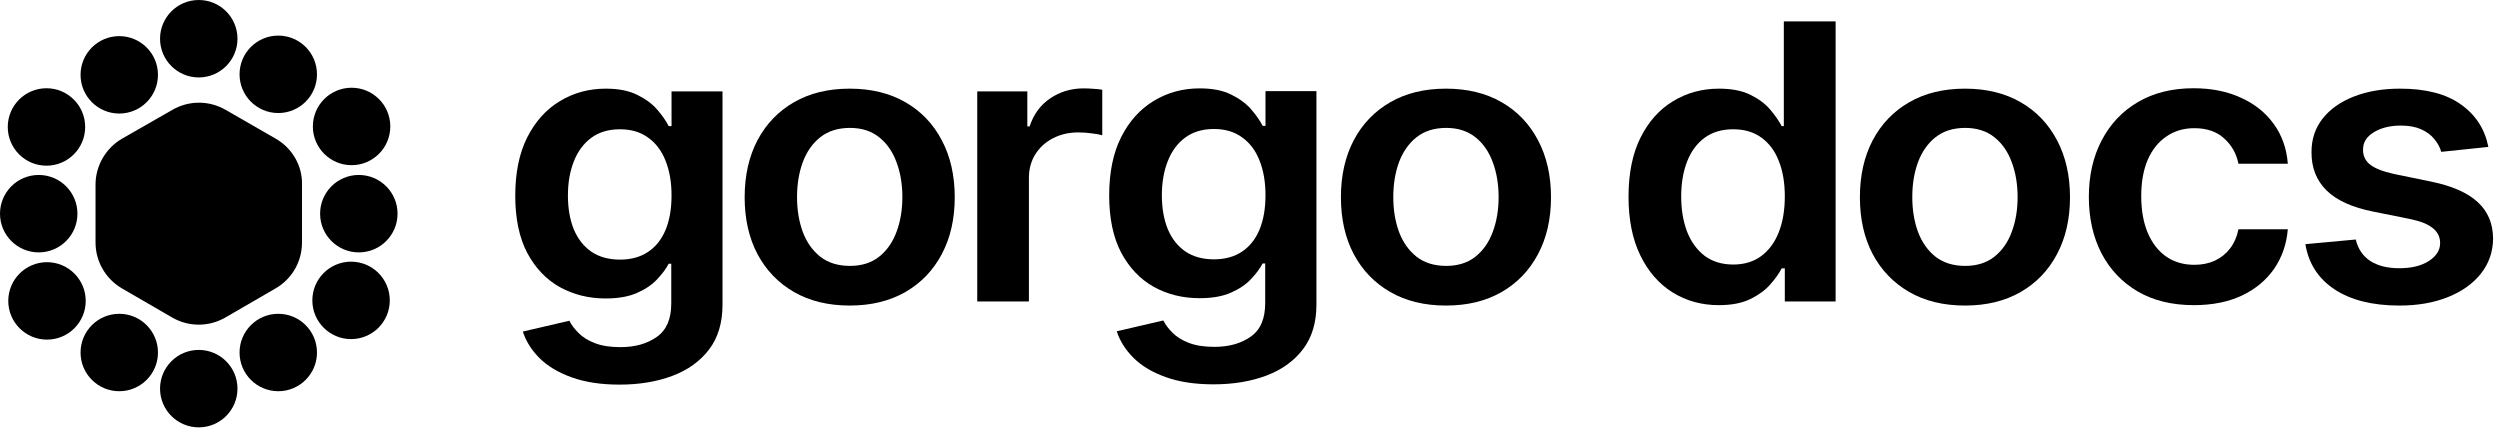
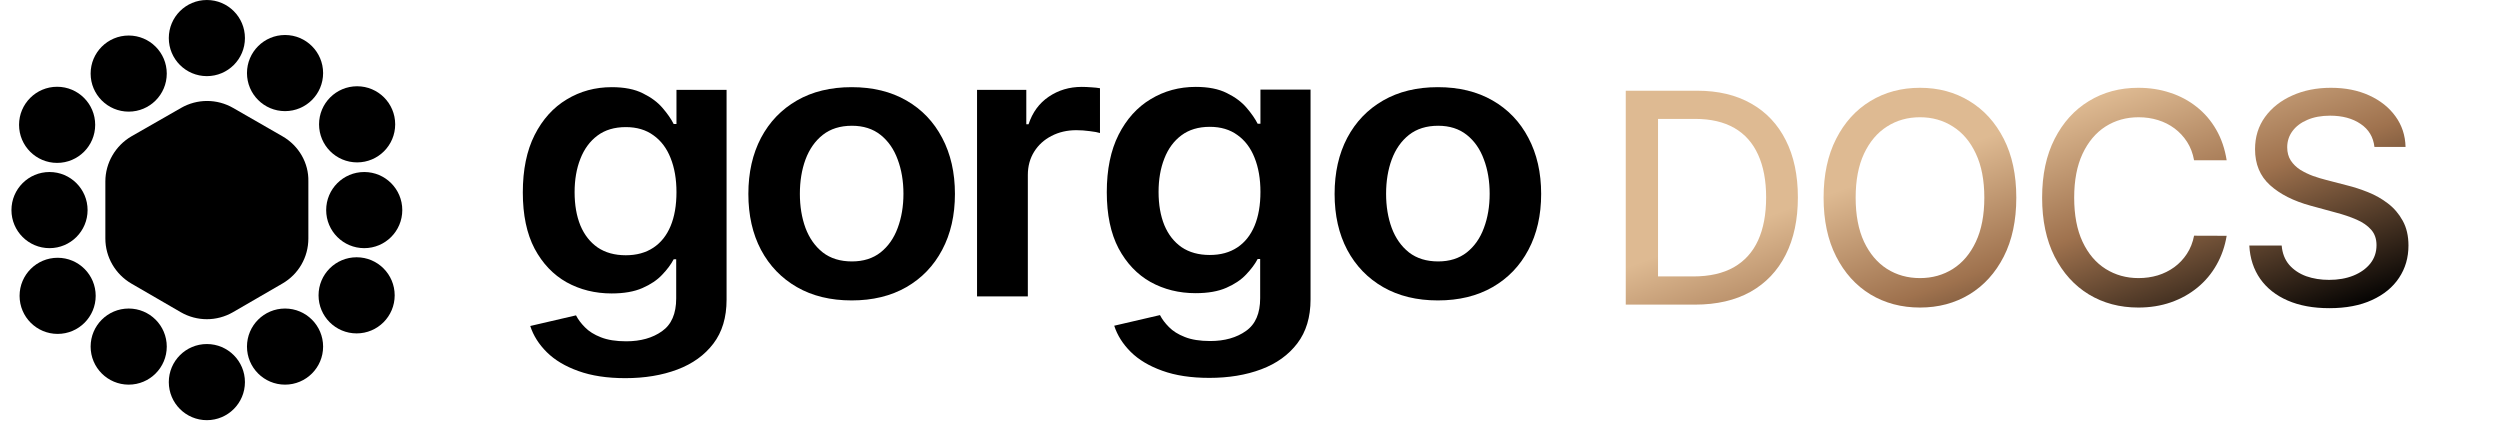
- <svg xmlns="http://www.w3.org/2000/svg" width="117" height="20" viewBox="0 0 117 20" fill="none">
-   <path d="M12.908 6.492L10.555 5.139C9.785 4.695 8.841 4.695 8.071 5.139L5.707 6.492C4.948 6.936 4.471 7.759 4.471 8.636V11.353C4.471 12.241 4.948 13.053 5.707 13.497L8.06 14.861C8.83 15.305 9.774 15.305 10.544 14.861L12.897 13.497C13.667 13.053 14.133 12.241 14.133 11.353V8.636C14.155 7.759 13.678 6.936 12.908 6.492Z" fill="currentColor" />
-   <path d="M7.393 3.502C7.393 4.503 6.582 5.314 5.581 5.314C4.581 5.314 3.77 4.503 3.77 3.502C3.77 2.502 4.581 1.691 5.581 1.691C6.582 1.691 7.393 2.502 7.393 3.502Z" fill="currentColor" />
-   <path d="M3.986 5.942C3.986 6.943 3.175 7.754 2.175 7.754C1.174 7.754 0.363 6.943 0.363 5.942C0.363 4.941 1.174 4.13 2.175 4.13C3.175 4.13 3.986 4.941 3.986 5.942Z" fill="currentColor" />
-   <path d="M3.624 10C3.624 11.001 2.813 11.812 1.812 11.812C0.811 11.812 0 11.001 0 10C0 8.999 0.811 8.188 1.812 8.188C2.813 8.188 3.624 8.999 3.624 10Z" fill="currentColor" />
-   <path d="M4.011 14.082C4.011 15.083 3.199 15.894 2.199 15.894C1.198 15.894 0.387 15.083 0.387 14.082C0.387 13.082 1.198 12.27 2.199 12.27C3.199 12.27 4.011 13.082 4.011 14.082Z" fill="currentColor" />
-   <path d="M7.393 16.498C7.393 17.498 6.582 18.309 5.581 18.309C4.581 18.309 3.77 17.498 3.77 16.498C3.77 15.497 4.581 14.686 5.581 14.686C6.582 14.686 7.393 15.497 7.393 16.498Z" fill="currentColor" />
-   <path d="M11.114 18.188C11.114 19.189 10.303 20 9.302 20C8.302 20 7.49 19.189 7.49 18.188C7.49 17.188 8.302 16.376 9.302 16.376C10.303 16.376 11.114 17.188 11.114 18.188Z" fill="currentColor" />
-   <path d="M14.835 16.498C14.835 17.498 14.024 18.309 13.023 18.309C12.023 18.309 11.211 17.498 11.211 16.498C11.211 15.497 12.023 14.686 13.023 14.686C14.024 14.686 14.835 15.497 14.835 16.498Z" fill="currentColor" />
-   <path d="M18.242 14.058C18.242 15.059 17.431 15.87 16.43 15.87C15.429 15.87 14.618 15.059 14.618 14.058C14.618 13.057 15.429 12.246 16.43 12.246C17.431 12.246 18.242 13.057 18.242 14.058Z" fill="currentColor" />
-   <path d="M18.605 10C18.605 11.001 17.793 11.812 16.793 11.812C15.792 11.812 14.981 11.001 14.981 10C14.981 8.999 15.792 8.188 16.793 8.188C17.793 8.188 18.605 8.999 18.605 10Z" fill="currentColor" />
-   <path d="M18.266 5.918C18.266 6.919 17.455 7.73 16.454 7.73C15.454 7.73 14.642 6.919 14.642 5.918C14.642 4.917 15.454 4.106 16.454 4.106C17.455 4.106 18.266 4.917 18.266 5.918Z" fill="currentColor" />
-   <path d="M14.835 3.478C14.835 4.479 14.024 5.29 13.023 5.29C12.023 5.29 11.211 4.479 11.211 3.478C11.211 2.478 12.023 1.666 13.023 1.666C14.024 1.666 14.835 2.478 14.835 3.478Z" fill="currentColor" />
-   <path d="M11.114 1.812C11.114 2.813 10.303 3.624 9.302 3.624C8.302 3.624 7.49 2.813 7.49 1.812C7.49 0.811 8.302 0 9.302 0C10.303 0 11.114 0.811 11.114 1.812Z" fill="currentColor" />
-   <path d="M28.997 18C28.128 18 27.382 17.887 26.759 17.661C26.136 17.439 25.634 17.14 25.256 16.765C24.878 16.389 24.615 15.973 24.468 15.517L26.645 15.011C26.743 15.203 26.886 15.393 27.073 15.581C27.26 15.773 27.512 15.931 27.828 16.054C28.148 16.182 28.551 16.246 29.037 16.246C29.723 16.246 30.29 16.086 30.74 15.766C31.19 15.45 31.415 14.93 31.415 14.204V12.342H31.294C31.17 12.581 30.987 12.826 30.747 13.078C30.511 13.33 30.197 13.541 29.805 13.712C29.418 13.882 28.93 13.968 28.342 13.968C27.554 13.968 26.839 13.79 26.198 13.436C25.561 13.078 25.053 12.545 24.675 11.836C24.301 11.124 24.114 10.232 24.114 9.161C24.114 8.081 24.301 7.17 24.675 6.428C25.053 5.681 25.563 5.116 26.204 4.732C26.846 4.343 27.561 4.149 28.349 4.149C28.95 4.149 29.444 4.247 29.832 4.444C30.224 4.636 30.535 4.868 30.767 5.141C30.998 5.41 31.174 5.664 31.294 5.903H31.428V4.277H33.813V14.268C33.813 15.109 33.603 15.805 33.185 16.355C32.766 16.905 32.194 17.317 31.468 17.59C30.742 17.863 29.918 18 28.997 18ZM29.017 12.15C29.529 12.15 29.965 12.03 30.326 11.791C30.687 11.553 30.96 11.209 31.148 10.761C31.334 10.313 31.428 9.775 31.428 9.148C31.428 8.529 31.334 7.987 31.148 7.522C30.965 7.057 30.693 6.697 30.333 6.441C29.976 6.18 29.538 6.05 29.017 6.05C28.478 6.05 28.028 6.184 27.667 6.453C27.307 6.722 27.035 7.091 26.852 7.561C26.67 8.026 26.579 8.555 26.579 9.148C26.579 9.75 26.67 10.277 26.852 10.729C27.04 11.177 27.313 11.527 27.674 11.779C28.039 12.026 28.487 12.15 29.017 12.15Z" fill="currentColor" />
-   <path d="M39.766 14.3C38.764 14.3 37.896 14.089 37.161 13.667C36.426 13.244 35.856 12.653 35.451 11.894C35.05 11.134 34.85 10.247 34.85 9.231C34.85 8.216 35.05 7.326 35.451 6.562C35.856 5.798 36.426 5.205 37.161 4.783C37.896 4.36 38.764 4.149 39.766 4.149C40.768 4.149 41.636 4.36 42.371 4.783C43.106 5.205 43.674 5.798 44.075 6.562C44.48 7.326 44.682 8.216 44.682 9.231C44.682 10.247 44.48 11.134 44.075 11.894C43.674 12.653 43.106 13.244 42.371 13.667C41.636 14.089 40.768 14.3 39.766 14.3ZM39.78 12.444C40.323 12.444 40.777 12.301 41.142 12.015C41.507 11.725 41.779 11.337 41.957 10.851C42.14 10.364 42.231 9.822 42.231 9.225C42.231 8.623 42.14 8.079 41.957 7.593C41.779 7.102 41.507 6.711 41.142 6.421C40.777 6.131 40.323 5.986 39.78 5.986C39.223 5.986 38.76 6.131 38.39 6.421C38.025 6.711 37.751 7.102 37.569 7.593C37.391 8.079 37.301 8.623 37.301 9.225C37.301 9.822 37.391 10.364 37.569 10.851C37.751 11.337 38.025 11.725 38.39 12.015C38.76 12.301 39.223 12.444 39.78 12.444Z" fill="currentColor" />
-   <path d="M45.735 14.108V4.277H48.079V5.916H48.186C48.373 5.348 48.694 4.911 49.148 4.604C49.607 4.292 50.13 4.136 50.718 4.136C50.851 4.136 51.001 4.143 51.165 4.155C51.335 4.164 51.475 4.179 51.586 4.2V6.332C51.484 6.298 51.321 6.268 51.099 6.242C50.88 6.212 50.669 6.197 50.464 6.197C50.023 6.197 49.627 6.289 49.275 6.473C48.928 6.652 48.654 6.901 48.453 7.221C48.253 7.541 48.153 7.911 48.153 8.329V14.108H45.735Z" fill="currentColor" />
-   <path d="M56.793 17.987C55.925 17.987 55.179 17.874 54.556 17.648C53.932 17.426 53.431 17.127 53.053 16.752C52.674 16.376 52.411 15.96 52.264 15.504L54.442 14.998C54.54 15.19 54.682 15.38 54.87 15.568C55.057 15.76 55.308 15.918 55.624 16.041C55.945 16.169 56.348 16.233 56.833 16.233C57.519 16.233 58.087 16.073 58.537 15.753C58.986 15.438 59.211 14.917 59.211 14.192V12.329H59.091C58.966 12.568 58.784 12.813 58.543 13.065C58.307 13.317 57.993 13.528 57.602 13.699C57.214 13.87 56.727 13.955 56.139 13.955C55.35 13.955 54.636 13.778 53.995 13.424C53.358 13.065 52.85 12.532 52.471 11.823C52.097 11.111 51.91 10.219 51.91 9.148C51.91 8.068 52.097 7.157 52.471 6.415C52.85 5.668 53.36 5.103 54.001 4.719C54.642 4.33 55.357 4.136 56.145 4.136C56.746 4.136 57.241 4.234 57.628 4.431C58.02 4.623 58.332 4.855 58.563 5.128C58.795 5.397 58.971 5.651 59.091 5.89H59.225V4.264H61.609V14.256C61.609 15.096 61.4 15.792 60.981 16.342C60.563 16.893 59.991 17.305 59.265 17.578C58.539 17.851 57.715 17.987 56.793 17.987ZM56.813 12.137C57.325 12.137 57.762 12.018 58.123 11.779C58.483 11.54 58.757 11.196 58.944 10.748C59.131 10.3 59.225 9.762 59.225 9.135C59.225 8.516 59.131 7.975 58.944 7.509C58.762 7.044 58.49 6.684 58.129 6.428C57.773 6.167 57.334 6.037 56.813 6.037C56.275 6.037 55.825 6.172 55.464 6.441C55.103 6.709 54.832 7.078 54.649 7.548C54.467 8.013 54.375 8.542 54.375 9.135C54.375 9.737 54.467 10.264 54.649 10.716C54.836 11.164 55.11 11.514 55.471 11.766C55.836 12.013 56.283 12.137 56.813 12.137Z" fill="currentColor" />
-   <path d="M67.671 14.3C66.669 14.3 65.8 14.089 65.066 13.667C64.331 13.244 63.761 12.653 63.356 11.894C62.955 11.134 62.755 10.247 62.755 9.231C62.755 8.216 62.955 7.326 63.356 6.562C63.761 5.798 64.331 5.205 65.066 4.783C65.8 4.36 66.669 4.149 67.671 4.149C68.673 4.149 69.541 4.36 70.276 4.783C71.01 5.205 71.578 5.798 71.979 6.562C72.384 7.326 72.587 8.216 72.587 9.231C72.587 10.247 72.384 11.134 71.979 11.894C71.578 12.653 71.01 13.244 70.276 13.667C69.541 14.089 68.673 14.3 67.671 14.3ZM67.684 12.444C68.227 12.444 68.682 12.301 69.047 12.015C69.412 11.725 69.683 11.337 69.862 10.851C70.044 10.364 70.135 9.822 70.135 9.225C70.135 8.623 70.044 8.079 69.862 7.593C69.683 7.102 69.412 6.711 69.047 6.421C68.682 6.131 68.227 5.986 67.684 5.986C67.127 5.986 66.664 6.131 66.295 6.421C65.93 6.711 65.656 7.102 65.473 7.593C65.295 8.079 65.206 8.623 65.206 9.225C65.206 9.822 65.295 10.364 65.473 10.851C65.656 11.337 65.93 11.725 66.295 12.015C66.664 12.301 67.127 12.444 67.684 12.444Z" fill="currentColor" />
-   <path d="M80.444 14.281C79.638 14.281 78.916 14.083 78.279 13.686C77.642 13.289 77.139 12.713 76.77 11.958C76.4 11.203 76.215 10.285 76.215 9.206C76.215 8.113 76.402 7.192 76.776 6.441C77.155 5.685 77.665 5.116 78.306 4.732C78.947 4.343 79.662 4.149 80.45 4.149C81.051 4.149 81.546 4.247 81.933 4.444C82.32 4.636 82.628 4.868 82.855 5.141C83.082 5.41 83.258 5.664 83.383 5.903H83.483V1H85.907V14.108H83.529V12.559H83.383C83.258 12.798 83.078 13.052 82.841 13.321C82.606 13.586 82.294 13.812 81.906 14C81.519 14.187 81.031 14.281 80.444 14.281ZM81.118 12.38C81.63 12.38 82.067 12.248 82.427 11.983C82.788 11.715 83.062 11.341 83.249 10.863C83.436 10.385 83.529 9.829 83.529 9.193C83.529 8.557 83.436 8.004 83.249 7.535C83.066 7.066 82.795 6.701 82.434 6.441C82.078 6.18 81.639 6.05 81.118 6.05C80.579 6.05 80.13 6.184 79.769 6.453C79.408 6.722 79.136 7.093 78.954 7.567C78.771 8.041 78.68 8.583 78.68 9.193C78.68 9.807 78.771 10.355 78.954 10.838C79.141 11.316 79.415 11.693 79.775 11.971C80.141 12.244 80.588 12.38 81.118 12.38Z" fill="currentColor" />
-   <path d="M91.96 14.3C90.958 14.3 90.089 14.089 89.355 13.667C88.62 13.244 88.05 12.653 87.644 11.894C87.244 11.134 87.043 10.247 87.043 9.231C87.043 8.216 87.244 7.326 87.644 6.562C88.05 5.798 88.62 5.205 89.355 4.783C90.089 4.36 90.958 4.149 91.96 4.149C92.962 4.149 93.83 4.36 94.565 4.783C95.299 5.205 95.867 5.798 96.268 6.562C96.673 7.326 96.876 8.216 96.876 9.231C96.876 10.247 96.673 11.134 96.268 11.894C95.867 12.653 95.299 13.244 94.565 13.667C93.83 14.089 92.962 14.3 91.96 14.3ZM91.973 12.444C92.516 12.444 92.97 12.301 93.336 12.015C93.701 11.725 93.972 11.337 94.15 10.851C94.333 10.364 94.424 9.822 94.424 9.225C94.424 8.623 94.333 8.079 94.15 7.593C93.972 7.102 93.701 6.711 93.336 6.421C92.97 6.131 92.516 5.986 91.973 5.986C91.416 5.986 90.953 6.131 90.584 6.421C90.218 6.711 89.945 7.102 89.762 7.593C89.584 8.079 89.495 8.623 89.495 9.225C89.495 9.822 89.584 10.364 89.762 10.851C89.945 11.337 90.218 11.725 90.584 12.015C90.953 12.301 91.416 12.444 91.973 12.444Z" fill="currentColor" />
-   <path d="M102.675 14.281C101.65 14.281 100.771 14.066 100.036 13.635C99.306 13.204 98.742 12.609 98.346 11.849C97.954 11.085 97.758 10.206 97.758 9.212C97.758 8.213 97.959 7.332 98.359 6.569C98.76 5.8 99.326 5.203 100.056 4.776C100.791 4.345 101.659 4.13 102.661 4.13C103.494 4.13 104.231 4.277 104.872 4.572C105.518 4.862 106.032 5.273 106.415 5.807C106.798 6.336 107.016 6.955 107.07 7.663H104.759C104.665 7.189 104.442 6.795 104.091 6.479C103.743 6.159 103.278 5.999 102.695 5.999C102.2 5.999 101.766 6.127 101.392 6.383C101.018 6.635 100.726 6.997 100.517 7.471C100.312 7.945 100.21 8.512 100.21 9.174C100.21 9.844 100.312 10.42 100.517 10.902C100.722 11.38 101.009 11.749 101.379 12.009C101.753 12.265 102.191 12.393 102.695 12.393C103.051 12.393 103.369 12.329 103.65 12.201C103.935 12.069 104.173 11.879 104.365 11.631C104.556 11.384 104.687 11.083 104.759 10.729H107.07C107.012 11.424 106.798 12.041 106.429 12.579C106.059 13.112 105.556 13.53 104.919 13.833C104.282 14.132 103.534 14.281 102.675 14.281Z" fill="currentColor" />
-   <path d="M116.455 6.876L114.251 7.106C114.189 6.893 114.08 6.692 113.924 6.505C113.772 6.317 113.567 6.165 113.309 6.05C113.051 5.935 112.735 5.877 112.361 5.877C111.857 5.877 111.434 5.982 111.092 6.191C110.753 6.4 110.586 6.671 110.591 7.004C110.586 7.29 110.695 7.522 110.918 7.701C111.145 7.881 111.519 8.028 112.04 8.143L113.79 8.502C114.761 8.702 115.482 9.02 115.954 9.455C116.431 9.89 116.671 10.46 116.676 11.164C116.671 11.783 116.482 12.329 116.108 12.803C115.738 13.272 115.224 13.639 114.565 13.904C113.906 14.168 113.149 14.3 112.294 14.3C111.038 14.3 110.027 14.049 109.261 13.545C108.495 13.037 108.039 12.331 107.892 11.427L110.25 11.209C110.357 11.653 110.584 11.988 110.931 12.214C111.279 12.44 111.731 12.553 112.287 12.553C112.862 12.553 113.323 12.44 113.67 12.214C114.022 11.988 114.198 11.708 114.198 11.375C114.198 11.094 114.084 10.861 113.857 10.678C113.634 10.494 113.287 10.353 112.815 10.255L111.065 9.903C110.081 9.707 109.353 9.376 108.881 8.911C108.409 8.442 108.175 7.849 108.179 7.132C108.175 6.526 108.346 6.001 108.694 5.557C109.045 5.109 109.533 4.764 110.156 4.52C110.784 4.273 111.508 4.149 112.327 4.149C113.53 4.149 114.476 4.394 115.166 4.885C115.861 5.376 116.291 6.039 116.455 6.876Z" fill="currentColor" />
+ <svg xmlns="http://www.w3.org/2000/svg" width="119" height="21" viewBox="0 0 119 21" fill="none">
+   <path d="M13.453 6.492L11.099 5.139C10.329 4.695 9.386 4.695 8.616 5.139L6.252 6.492C5.493 6.936 5.015 7.759 5.015 8.636V11.353C5.015 12.241 5.493 13.053 6.252 13.497L8.605 14.861C9.375 15.305 10.319 15.305 11.088 14.861L13.442 13.497C14.212 13.053 14.678 12.241 14.678 11.353V8.636C14.7 7.759 14.223 6.936 13.453 6.492Z" fill="currentColor" />
+   <path d="M7.938 3.502C7.938 4.503 7.127 5.314 6.126 5.314C5.126 5.314 4.314 4.503 4.314 3.502C4.314 2.502 5.126 1.691 6.126 1.691C7.127 1.691 7.938 2.502 7.938 3.502Z" fill="currentColor" />
+   <path d="M4.531 5.942C4.531 6.943 3.72 7.754 2.719 7.754C1.719 7.754 0.907 6.943 0.907 5.942C0.907 4.941 1.719 4.13 2.719 4.13C3.72 4.13 4.531 4.941 4.531 5.942Z" fill="currentColor" />
+   <path d="M4.169 10C4.169 11.001 3.357 11.812 2.357 11.812C1.356 11.812 0.545 11.001 0.545 10C0.545 8.999 1.356 8.188 2.357 8.188C3.357 8.188 4.169 8.999 4.169 10Z" fill="currentColor" />
+   <path d="M4.555 14.082C4.555 15.083 3.744 15.894 2.744 15.894C1.743 15.894 0.932 15.083 0.932 14.082C0.932 13.082 1.743 12.27 2.744 12.27C3.744 12.27 4.555 13.082 4.555 14.082Z" fill="currentColor" />
+   <path d="M7.938 16.498C7.938 17.498 7.127 18.309 6.126 18.309C5.126 18.309 4.314 17.498 4.314 16.498C4.314 15.497 5.126 14.686 6.126 14.686C7.127 14.686 7.938 15.497 7.938 16.498Z" fill="currentColor" />
+   <path d="M11.659 18.188C11.659 19.189 10.848 20 9.847 20C8.846 20 8.035 19.189 8.035 18.188C8.035 17.188 8.846 16.376 9.847 16.376C10.848 16.376 11.659 17.188 11.659 18.188Z" fill="currentColor" />
+   <path d="M15.38 16.498C15.38 17.498 14.569 18.309 13.568 18.309C12.567 18.309 11.756 17.498 11.756 16.498C11.756 15.497 12.567 14.686 13.568 14.686C14.569 14.686 15.38 15.497 15.38 16.498Z" fill="currentColor" />
+   <path d="M18.787 14.058C18.787 15.059 17.976 15.87 16.975 15.87C15.974 15.87 15.163 15.059 15.163 14.058C15.163 13.057 15.974 12.246 16.975 12.246C17.976 12.246 18.787 13.057 18.787 14.058Z" fill="currentColor" />
+   <path d="M19.149 10C19.149 11.001 18.338 11.812 17.338 11.812C16.337 11.812 15.526 11.001 15.526 10C15.526 8.999 16.337 8.188 17.338 8.188C18.338 8.188 19.149 8.999 19.149 10Z" fill="currentColor" />
+   <path d="M18.811 5.918C18.811 6.919 18 7.73 16.999 7.73C15.998 7.73 15.187 6.919 15.187 5.918C15.187 4.917 15.998 4.106 16.999 4.106C18 4.106 18.811 4.917 18.811 5.918Z" fill="currentColor" />
+   <path d="M15.38 3.478C15.38 4.479 14.569 5.29 13.568 5.29C12.567 5.29 11.756 4.479 11.756 3.478C11.756 2.478 12.567 1.666 13.568 1.666C14.569 1.666 15.38 2.478 15.38 3.478Z" fill="currentColor" />
+   <path d="M11.659 1.812C11.659 2.813 10.848 3.624 9.847 3.624C8.846 3.624 8.035 2.813 8.035 1.812C8.035 0.811 8.846 0 9.847 0C10.848 0 11.659 0.811 11.659 1.812Z" fill="currentColor" />
+   <path d="M29.769 18C28.901 18 28.155 17.887 27.531 17.661C26.908 17.439 26.407 17.14 26.029 16.765C25.65 16.389 25.387 15.973 25.24 15.517L27.418 15.011C27.516 15.203 27.658 15.393 27.845 15.581C28.032 15.773 28.284 15.931 28.6 16.054C28.921 16.182 29.324 16.246 29.809 16.246C30.495 16.246 31.063 16.086 31.512 15.766C31.962 15.45 32.187 14.93 32.187 14.204V12.342H32.067C31.942 12.581 31.76 12.826 31.519 13.078C31.283 13.33 30.969 13.541 30.577 13.712C30.19 13.882 29.702 13.968 29.114 13.968C28.326 13.968 27.611 13.79 26.97 13.436C26.334 13.078 25.826 12.544 25.447 11.836C25.073 11.124 24.886 10.232 24.886 9.161C24.886 8.081 25.073 7.17 25.447 6.428C25.826 5.681 26.336 5.116 26.977 4.732C27.618 4.343 28.333 4.149 29.121 4.149C29.722 4.149 30.217 4.247 30.604 4.444C30.996 4.636 31.308 4.868 31.539 5.141C31.771 5.41 31.947 5.664 32.067 5.903H32.2V4.277H34.585V14.268C34.585 15.109 34.376 15.805 33.957 16.355C33.539 16.905 32.966 17.317 32.241 17.59C31.515 17.863 30.691 18 29.769 18ZM29.789 12.15C30.301 12.15 30.738 12.03 31.098 11.791C31.459 11.553 31.733 11.209 31.92 10.761C32.107 10.313 32.2 9.775 32.2 9.148C32.2 8.529 32.107 7.987 31.92 7.522C31.737 7.057 31.466 6.697 31.105 6.441C30.749 6.18 30.31 6.05 29.789 6.05C29.25 6.05 28.8 6.184 28.44 6.453C28.079 6.722 27.808 7.091 27.625 7.561C27.442 8.026 27.351 8.555 27.351 9.148C27.351 9.75 27.442 10.277 27.625 10.729C27.812 11.177 28.086 11.527 28.447 11.779C28.812 12.026 29.259 12.15 29.789 12.15Z" fill="currentColor" />
+   <path d="M40.539 14.3C39.537 14.3 38.668 14.089 37.934 13.667C37.199 13.244 36.629 12.653 36.224 11.894C35.823 11.134 35.622 10.247 35.622 9.231C35.622 8.216 35.823 7.326 36.224 6.562C36.629 5.798 37.199 5.205 37.934 4.783C38.668 4.36 39.537 4.149 40.539 4.149C41.541 4.149 42.409 4.36 43.144 4.783C43.879 5.205 44.446 5.798 44.847 6.562C45.252 7.326 45.455 8.216 45.455 9.231C45.455 10.247 45.252 11.134 44.847 11.894C44.446 12.653 43.879 13.244 43.144 13.667C42.409 14.089 41.541 14.3 40.539 14.3ZM40.552 12.444C41.095 12.444 41.55 12.301 41.915 12.015C42.28 11.725 42.551 11.337 42.73 10.851C42.912 10.364 43.004 9.822 43.004 9.225C43.004 8.623 42.912 8.079 42.73 7.593C42.551 7.102 42.28 6.711 41.915 6.421C41.55 6.131 41.095 5.986 40.552 5.986C39.995 5.986 39.532 6.131 39.163 6.421C38.797 6.711 38.524 7.102 38.341 7.593C38.163 8.079 38.074 8.623 38.074 9.225C38.074 9.822 38.163 10.364 38.341 10.851C38.524 11.337 38.797 11.725 39.163 12.015C39.532 12.301 39.995 12.444 40.552 12.444Z" fill="currentColor" />
+   <path d="M46.507 14.108V4.277H48.852V5.916H48.959C49.146 5.348 49.466 4.911 49.92 4.604C50.379 4.292 50.903 4.136 51.49 4.136C51.624 4.136 51.773 4.143 51.938 4.155C52.107 4.164 52.247 4.179 52.359 4.2V6.332C52.256 6.298 52.094 6.268 51.871 6.242C51.653 6.212 51.441 6.197 51.236 6.197C50.796 6.197 50.399 6.289 50.047 6.473C49.7 6.652 49.426 6.901 49.226 7.221C49.026 7.541 48.925 7.911 48.925 8.329V14.108H46.507Z" fill="currentColor" />
+   <path d="M57.566 17.987C56.697 17.987 55.952 17.874 55.328 17.648C54.705 17.426 54.204 17.127 53.825 16.752C53.447 16.376 53.184 15.96 53.037 15.504L55.215 14.998C55.312 15.19 55.455 15.38 55.642 15.568C55.829 15.76 56.081 15.918 56.397 16.041C56.717 16.169 57.12 16.233 57.606 16.233C58.292 16.233 58.859 16.073 59.309 15.753C59.759 15.438 59.984 14.917 59.984 14.192V12.329H59.864C59.739 12.568 59.556 12.813 59.316 13.065C59.08 13.317 58.766 13.528 58.374 13.699C57.986 13.87 57.499 13.955 56.911 13.955C56.123 13.955 55.408 13.778 54.767 13.424C54.13 13.065 53.623 12.532 53.244 11.823C52.87 11.111 52.683 10.219 52.683 9.148C52.683 8.068 52.87 7.157 53.244 6.415C53.623 5.668 54.132 5.103 54.774 4.719C55.415 4.33 56.13 4.136 56.918 4.136C57.519 4.136 58.013 4.234 58.401 4.431C58.792 4.623 59.104 4.855 59.336 5.128C59.567 5.397 59.743 5.651 59.864 5.89H59.997V4.264H62.382V14.256C62.382 15.096 62.172 15.792 61.754 16.342C61.335 16.893 60.763 17.305 60.037 17.578C59.311 17.851 58.487 17.987 57.566 17.987ZM57.586 12.137C58.098 12.137 58.534 12.018 58.895 11.779C59.256 11.54 59.529 11.196 59.717 10.748C59.904 10.3 59.997 9.762 59.997 9.135C59.997 8.516 59.904 7.975 59.717 7.509C59.534 7.044 59.262 6.684 58.902 6.428C58.545 6.167 58.107 6.037 57.586 6.037C57.047 6.037 56.597 6.172 56.236 6.441C55.876 6.709 55.604 7.078 55.422 7.548C55.239 8.013 55.148 8.542 55.148 9.135C55.148 9.737 55.239 10.264 55.422 10.716C55.609 11.164 55.882 11.514 56.243 11.766C56.608 12.013 57.056 12.137 57.586 12.137Z" fill="currentColor" />
+   <path d="M68.443 14.3C67.441 14.3 66.573 14.089 65.838 13.667C65.103 13.244 64.533 12.653 64.128 11.894C63.727 11.134 63.527 10.247 63.527 9.231C63.527 8.216 63.727 7.326 64.128 6.562C64.533 5.798 65.103 5.205 65.838 4.783C66.573 4.36 67.441 4.149 68.443 4.149C69.445 4.149 70.313 4.36 71.048 4.783C71.783 5.205 72.351 5.798 72.751 6.562C73.157 7.326 73.359 8.216 73.359 9.231C73.359 10.247 73.157 11.134 72.751 11.894C72.351 12.653 71.783 13.244 71.048 13.667C70.313 14.089 69.445 14.3 68.443 14.3ZM68.457 12.444C69 12.444 69.454 12.301 69.819 12.015C70.184 11.725 70.456 11.337 70.634 10.851C70.817 10.364 70.908 9.822 70.908 9.225C70.908 8.623 70.817 8.079 70.634 7.593C70.456 7.102 70.184 6.711 69.819 6.421C69.454 6.131 69 5.986 68.457 5.986C67.9 5.986 67.437 6.131 67.067 6.421C66.702 6.711 66.428 7.102 66.246 7.593C66.067 8.079 65.978 8.623 65.978 9.225C65.978 9.822 66.067 10.364 66.246 10.851C66.428 11.337 66.702 11.725 67.067 12.015C67.437 12.301 67.9 12.444 68.457 12.444Z" fill="currentColor" />
+   <path d="M80.682 14.5H77.386V4.318H80.787C81.784 4.318 82.641 4.522 83.357 4.93C84.073 5.334 84.622 5.916 85.003 6.675C85.387 7.43 85.579 8.337 85.579 9.394C85.579 10.455 85.385 11.366 84.998 12.129C84.613 12.891 84.056 13.477 83.327 13.889C82.598 14.296 81.716 14.5 80.682 14.5ZM78.922 13.158H80.598C81.373 13.158 82.018 13.012 82.532 12.72C83.046 12.425 83.43 11.999 83.685 11.442C83.94 10.882 84.068 10.2 84.068 9.394C84.068 8.595 83.94 7.918 83.685 7.361C83.433 6.804 83.057 6.381 82.557 6.093C82.056 5.805 81.435 5.66 80.692 5.66H78.922V13.158Z" fill="url(#paint0_linear_2808_22)" />
+   <path d="M95.976 9.409C95.976 10.496 95.777 11.431 95.379 12.213C94.981 12.992 94.436 13.592 93.744 14.013C93.054 14.43 92.27 14.639 91.392 14.639C90.51 14.639 89.723 14.43 89.031 14.013C88.341 13.592 87.797 12.99 87.4 12.208C87.002 11.426 86.803 10.493 86.803 9.409C86.803 8.322 87.002 7.389 87.4 6.61C87.797 5.828 88.341 5.228 89.031 4.81C89.723 4.389 90.51 4.179 91.392 4.179C92.27 4.179 93.054 4.389 93.744 4.81C94.436 5.228 94.981 5.828 95.379 6.61C95.777 7.389 95.976 8.322 95.976 9.409ZM94.454 9.409C94.454 8.58 94.32 7.883 94.052 7.316C93.787 6.746 93.422 6.315 92.958 6.023C92.497 5.728 91.975 5.581 91.392 5.581C90.805 5.581 90.282 5.728 89.821 6.023C89.36 6.315 88.996 6.746 88.727 7.316C88.462 7.883 88.329 8.58 88.329 9.409C88.329 10.238 88.462 10.937 88.727 11.507C88.996 12.074 89.36 12.505 89.821 12.8C90.282 13.091 90.805 13.237 91.392 13.237C91.975 13.237 92.497 13.091 92.958 12.8C93.422 12.505 93.787 12.074 94.052 11.507C94.32 10.937 94.454 10.238 94.454 9.409Z" fill="url(#paint1_linear_2808_22)" />
+   <path d="M105.989 7.629H104.438C104.379 7.298 104.268 7.006 104.105 6.754C103.943 6.502 103.744 6.289 103.509 6.113C103.273 5.937 103.01 5.805 102.718 5.715C102.43 5.626 102.123 5.581 101.798 5.581C101.212 5.581 100.686 5.728 100.222 6.023C99.762 6.318 99.397 6.751 99.129 7.321C98.863 7.891 98.731 8.587 98.731 9.409C98.731 10.238 98.863 10.937 99.129 11.507C99.397 12.077 99.763 12.508 100.227 12.8C100.691 13.091 101.213 13.237 101.793 13.237C102.115 13.237 102.42 13.194 102.708 13.108C103 13.018 103.263 12.887 103.499 12.715C103.734 12.543 103.933 12.332 104.095 12.084C104.261 11.832 104.375 11.543 104.438 11.219L105.989 11.224C105.907 11.724 105.746 12.185 105.507 12.606C105.272 13.023 104.969 13.385 104.597 13.69C104.229 13.991 103.809 14.225 103.335 14.391C102.861 14.556 102.344 14.639 101.783 14.639C100.902 14.639 100.116 14.43 99.427 14.013C98.737 13.592 98.194 12.99 97.796 12.208C97.402 11.426 97.205 10.493 97.205 9.409C97.205 8.322 97.403 7.389 97.801 6.61C98.199 5.828 98.743 5.228 99.432 4.81C100.121 4.389 100.905 4.179 101.783 4.179C102.324 4.179 102.827 4.257 103.295 4.413C103.765 4.565 104.188 4.79 104.563 5.089C104.937 5.384 105.247 5.745 105.492 6.173C105.737 6.597 105.903 7.082 105.989 7.629Z" fill="url(#paint2_linear_2808_22)" />
+   <path d="M113.023 6.993C112.969 6.522 112.751 6.158 112.366 5.899C111.982 5.637 111.498 5.506 110.915 5.506C110.497 5.506 110.136 5.573 109.831 5.705C109.526 5.834 109.289 6.013 109.12 6.242C108.954 6.468 108.871 6.724 108.871 7.013C108.871 7.255 108.928 7.464 109.04 7.639C109.156 7.815 109.307 7.962 109.493 8.082C109.682 8.198 109.884 8.295 110.099 8.375C110.315 8.451 110.522 8.514 110.721 8.564L111.715 8.822C112.04 8.902 112.373 9.01 112.714 9.146C113.056 9.281 113.372 9.46 113.664 9.683C113.956 9.905 114.191 10.18 114.37 10.508C114.552 10.836 114.643 11.229 114.643 11.686C114.643 12.263 114.494 12.775 114.196 13.222C113.901 13.67 113.472 14.023 112.908 14.281C112.348 14.54 111.67 14.669 110.875 14.669C110.112 14.669 109.453 14.548 108.896 14.306C108.339 14.064 107.903 13.721 107.589 13.277C107.274 12.829 107.1 12.299 107.067 11.686H108.608C108.638 12.054 108.757 12.361 108.966 12.606C109.178 12.848 109.448 13.028 109.776 13.148C110.107 13.264 110.47 13.322 110.865 13.322C111.299 13.322 111.685 13.254 112.023 13.118C112.365 12.979 112.633 12.786 112.829 12.541C113.024 12.293 113.122 12.003 113.122 11.671C113.122 11.37 113.036 11.123 112.863 10.93C112.694 10.738 112.464 10.579 112.172 10.453C111.884 10.327 111.558 10.216 111.193 10.12L109.99 9.792C109.174 9.57 108.528 9.243 108.051 8.812C107.577 8.382 107.34 7.812 107.34 7.102C107.34 6.516 107.499 6.004 107.817 5.566C108.135 5.129 108.566 4.789 109.11 4.547C109.653 4.302 110.267 4.179 110.949 4.179C111.639 4.179 112.247 4.3 112.774 4.542C113.304 4.784 113.722 5.117 114.027 5.541C114.332 5.962 114.491 6.446 114.504 6.993H113.023Z" fill="url(#paint3_linear_2808_22)" />
+   <defs>
+     <linearGradient id="paint0_linear_2808_22" x1="86.537" y1="9.424" x2="91.811" y2="24.02" gradientUnits="userSpaceOnUse">
+       <stop stop-color="#DEBA92" />
+       <stop offset="0.381" stop-color="#9F724E" />
+       <stop offset="0.889" stop-color="currentColor" />
+     </linearGradient>
+     <linearGradient id="paint1_linear_2808_22" x1="86.537" y1="9.424" x2="91.811" y2="24.02" gradientUnits="userSpaceOnUse">
+       <stop stop-color="#DEBA92" />
+       <stop offset="0.381" stop-color="#9F724E" />
+       <stop offset="0.889" stop-color="currentColor" />
+     </linearGradient>
+     <linearGradient id="paint2_linear_2808_22" x1="86.537" y1="9.424" x2="91.811" y2="24.02" gradientUnits="userSpaceOnUse">
+       <stop stop-color="#DEBA92" />
+       <stop offset="0.381" stop-color="#9F724E" />
+       <stop offset="0.889" stop-color="currentColor" />
+     </linearGradient>
+     <linearGradient id="paint3_linear_2808_22" x1="86.537" y1="9.424" x2="91.811" y2="24.02" gradientUnits="userSpaceOnUse">
+       <stop stop-color="#DEBA92" />
+       <stop offset="0.381" stop-color="#9F724E" />
+       <stop offset="0.889" stop-color="currentColor" />
+     </linearGradient>
+   </defs>
</svg>
